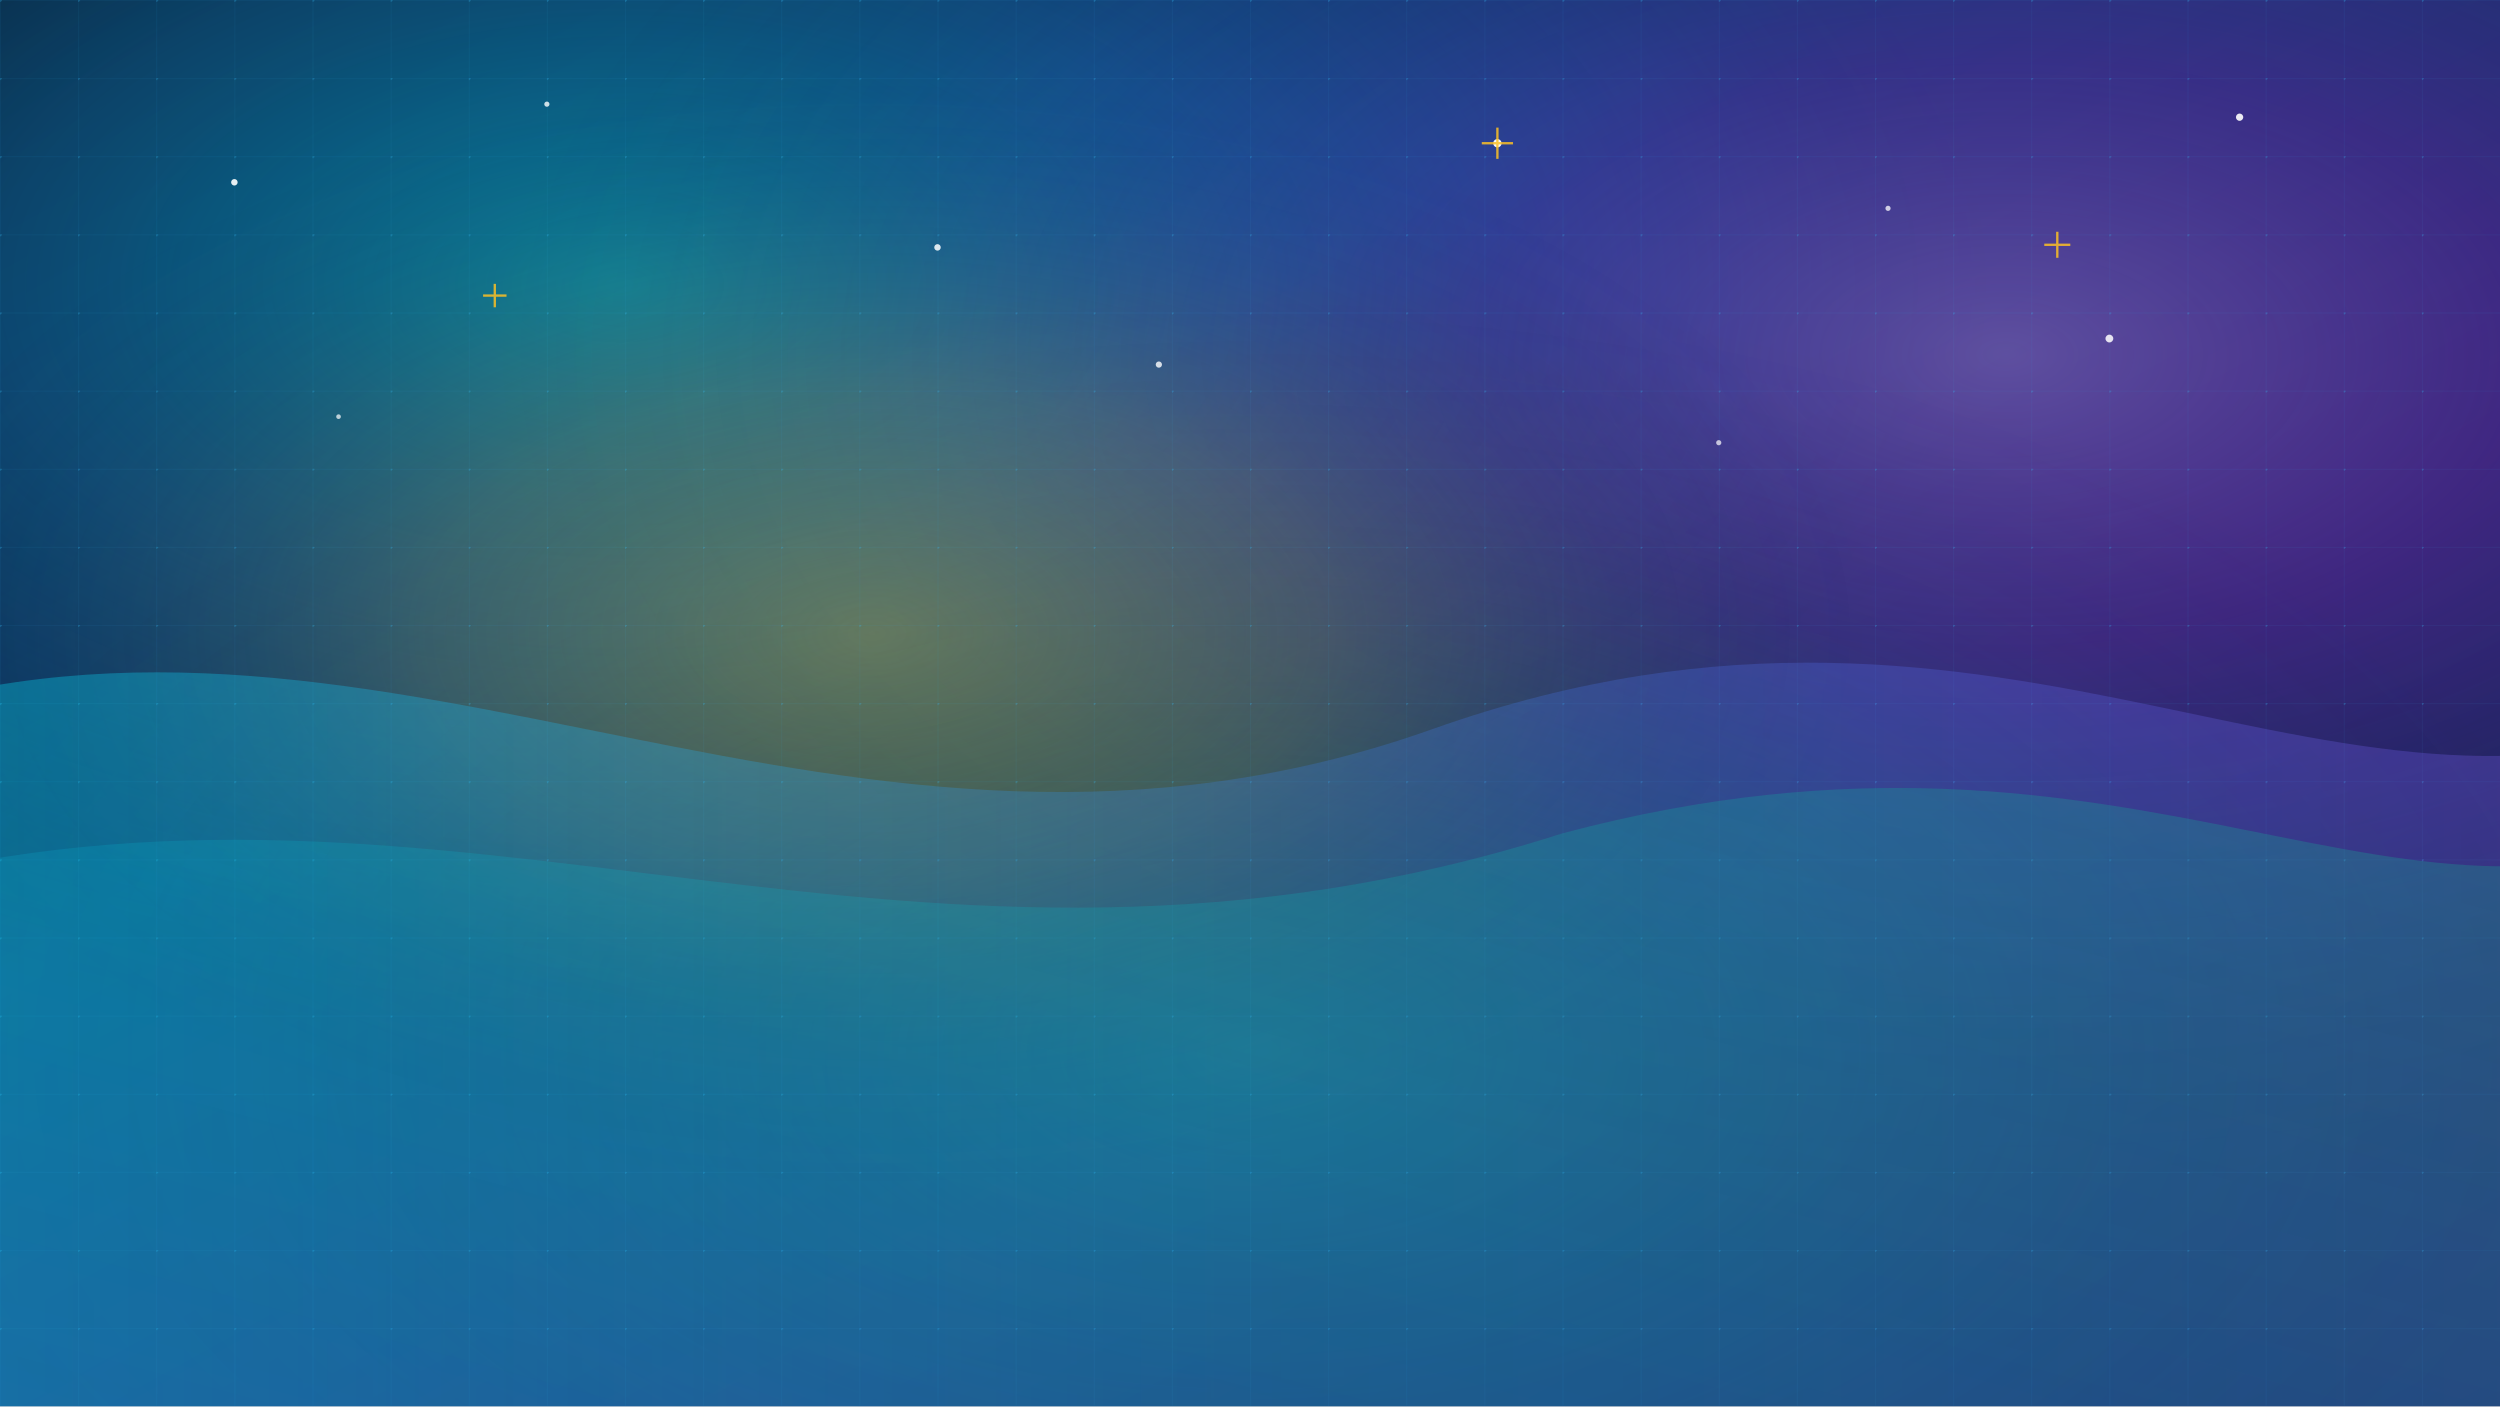
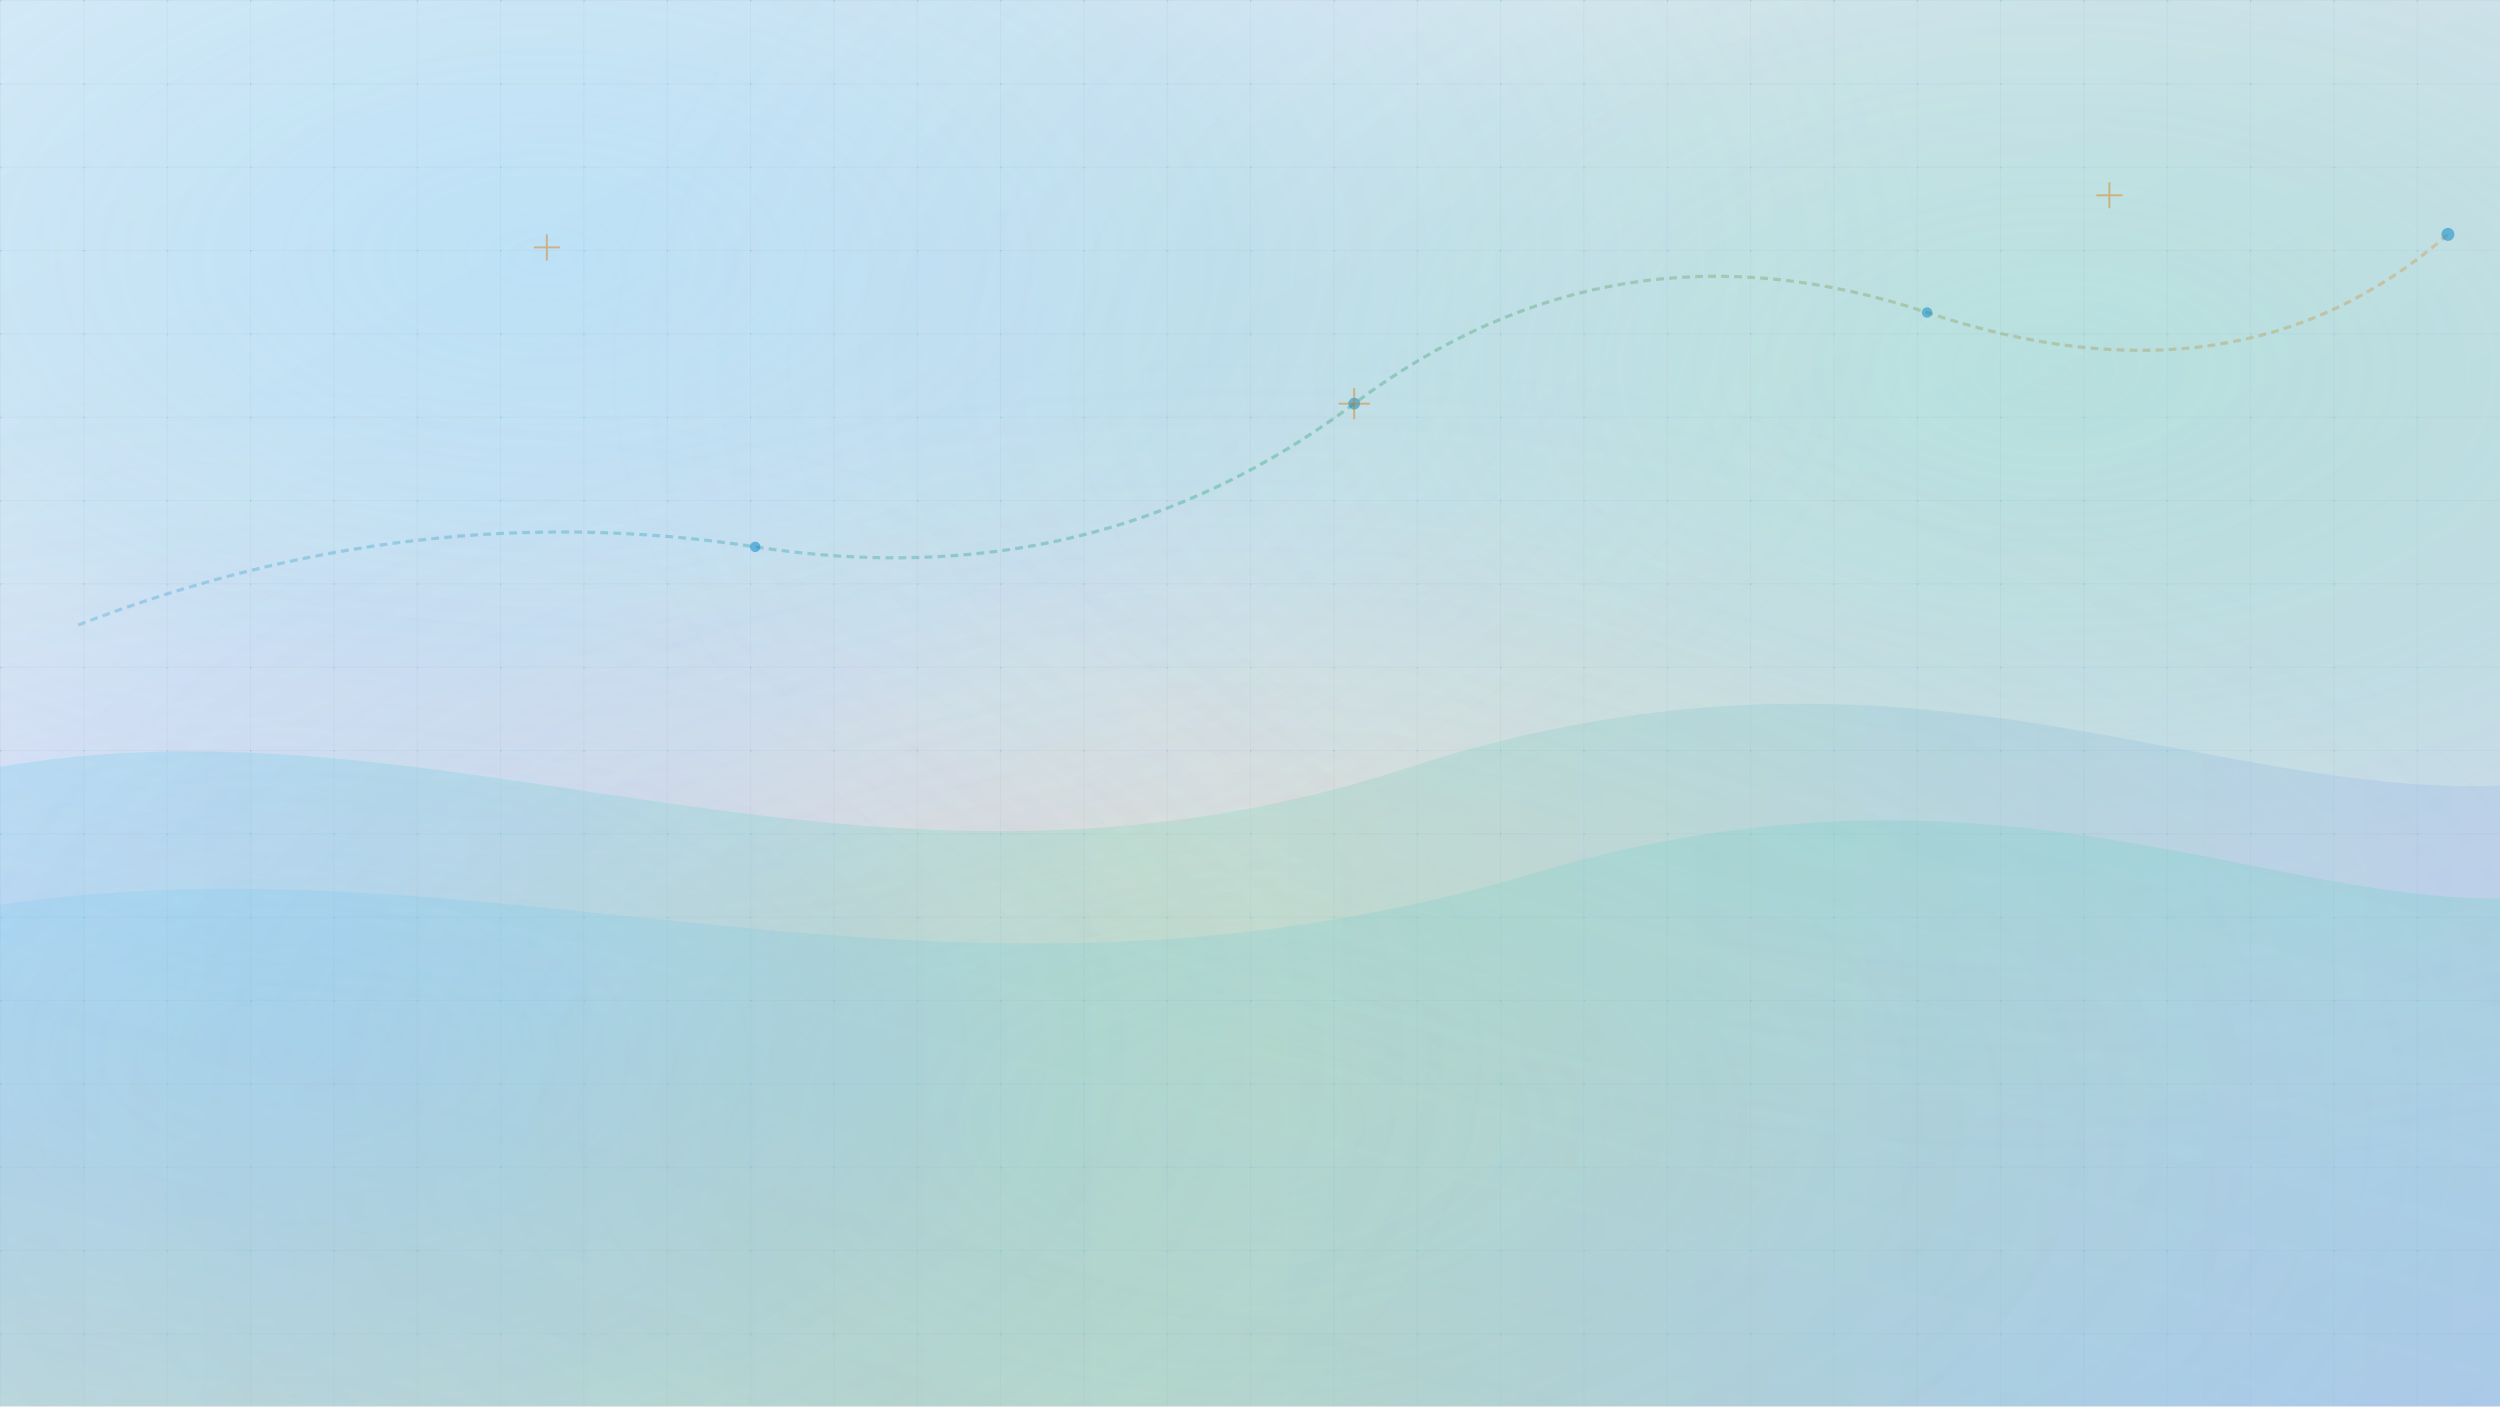
<svg xmlns="http://www.w3.org/2000/svg" viewBox="0 0 1920 1080" width="100%" height="100%" preserveAspectRatio="xMidYMid slice">
  <defs>
-     <linearGradient id="skyGrad" x1="0%" y1="0%" x2="100%" y2="100%">
-       <stop offset="0%" stop-color="#0a192f" />
-       <stop offset="35%" stop-color="#0e3464" />
-       <stop offset="65%" stop-color="#1e2258" />
-       <stop offset="100%" stop-color="#0d1b3a" />
+     <linearGradient id="soothingSky" x1="0%" y1="0%" x2="100%" y2="100%">
+       <stop offset="0%" stop-color="#e8f0f8" />
+       <stop offset="38%" stop-color="#dde7f2" />
+       <stop offset="70%" stop-color="#d3e0ed" />
+       <stop offset="100%" stop-color="#c6d5e6" />
    </linearGradient>
-     <radialGradient id="auroraCyan" cx="25%" cy="20%" r="55%">
-       <stop offset="0%" stop-color="#00f0ff" stop-opacity="0.45" />
-       <stop offset="45%" stop-color="#0ea5e9" stop-opacity="0.28" />
-       <stop offset="80%" stop-color="#0284c7" stop-opacity="0.08" />
-       <stop offset="100%" stop-color="#081226" stop-opacity="0" />
+     <radialGradient id="softCyanGlow" cx="22%" cy="18%" r="55%">
+       <stop offset="0%" stop-color="#38bdf8" stop-opacity="0.22" />
+       <stop offset="50%" stop-color="#0ea5e9" stop-opacity="0.10" />
+       <stop offset="100%" stop-color="#c6d5e6" stop-opacity="0" />
    </radialGradient>
-     <radialGradient id="auroraViolet" cx="80%" cy="25%" r="60%">
-       <stop offset="0%" stop-color="#c084fc" stop-opacity="0.42" />
-       <stop offset="35%" stop-color="#9333ea" stop-opacity="0.28" />
-       <stop offset="70%" stop-color="#4f46e5" stop-opacity="0.1" />
-       <stop offset="100%" stop-color="#081226" stop-opacity="0" />
+     <radialGradient id="softEmeraldGlow" cx="82%" cy="26%" r="58%">
+       <stop offset="0%" stop-color="#34d399" stop-opacity="0.20" />
+       <stop offset="45%" stop-color="#10b981" stop-opacity="0.09" />
+       <stop offset="100%" stop-color="#c6d5e6" stop-opacity="0" />
    </radialGradient>
-     <radialGradient id="auroraEmerald" cx="50%" cy="75%" r="55%">
-       <stop offset="0%" stop-color="#10b981" stop-opacity="0.4" />
-       <stop offset="40%" stop-color="#059669" stop-opacity="0.22" />
-       <stop offset="75%" stop-color="#047857" stop-opacity="0.06" />
-       <stop offset="100%" stop-color="#081226" stop-opacity="0" />
+     <radialGradient id="softAmberGlow" cx="50%" cy="80%" r="55%">
+       <stop offset="0%" stop-color="#fbbf24" stop-opacity="0.16" />
+       <stop offset="40%" stop-color="#f59e0b" stop-opacity="0.08" />
+       <stop offset="100%" stop-color="#c6d5e6" stop-opacity="0" />
    </radialGradient>
-     <radialGradient id="goldenSpark" cx="35%" cy="45%" r="40%">
-       <stop offset="0%" stop-color="#fbbf24" stop-opacity="0.35" />
-       <stop offset="45%" stop-color="#f59e0b" stop-opacity="0.18" />
-       <stop offset="100%" stop-color="#081226" stop-opacity="0" />
+     <radialGradient id="softIndigoGlow" cx="12%" cy="75%" r="48%">
+       <stop offset="0%" stop-color="#818cf8" stop-opacity="0.16" />
+       <stop offset="50%" stop-color="#6366f1" stop-opacity="0.06" />
+       <stop offset="100%" stop-color="#c6d5e6" stop-opacity="0" />
    </radialGradient>
-     <pattern id="grid" width="60" height="60" patternUnits="userSpaceOnUse">
-       <path d="M 60 0 L 0 0 0 60" fill="none" stroke="rgba(56, 189, 248, 0.12)" stroke-width="1" />
-       <circle cx="0" cy="0" r="1.5" fill="rgba(56, 189, 248, 0.35)" />
+     <pattern id="calmGrid" width="64" height="64" patternUnits="userSpaceOnUse">
+       <path d="M 64 0 L 0 0 0 64" fill="none" stroke="rgba(148, 163, 184, 0.16)" stroke-width="1" />
+       <circle cx="0" cy="0" r="1.5" fill="rgba(56, 189, 248, 0.25)" />
    </pattern>
-     <linearGradient id="waveGrad1" x1="0%" y1="0%" x2="100%" y2="0%">
-       <stop offset="0%" stop-color="#00f0ff" stop-opacity="0.32" />
-       <stop offset="50%" stop-color="#3b82f6" stop-opacity="0.24" />
-       <stop offset="100%" stop-color="#8b5cf6" stop-opacity="0.28" />
+     <linearGradient id="wave1" x1="0%" y1="0%" x2="100%" y2="0%">
+       <stop offset="0%" stop-color="#38bdf8" stop-opacity="0.18" />
+       <stop offset="45%" stop-color="#34d399" stop-opacity="0.15" />
+       <stop offset="100%" stop-color="#818cf8" stop-opacity="0.16" />
    </linearGradient>
-     <linearGradient id="waveGrad2" x1="100%" y1="0%" x2="0%" y2="100%">
-       <stop offset="0%" stop-color="#10b981" stop-opacity="0.28" />
-       <stop offset="50%" stop-color="#06b6d4" stop-opacity="0.2" />
-       <stop offset="100%" stop-color="#3b82f6" stop-opacity="0.22" />
+     <linearGradient id="wave2" x1="100%" y1="0%" x2="0%" y2="100%">
+       <stop offset="0%" stop-color="#34d399" stop-opacity="0.16" />
+       <stop offset="50%" stop-color="#38bdf8" stop-opacity="0.12" />
+       <stop offset="100%" stop-color="#fbbf24" stop-opacity="0.14" />
+     </linearGradient>
+     <linearGradient id="chartStroke" x1="0%" y1="0%" x2="100%" y2="0%">
+       <stop offset="0%" stop-color="#0284c7" stop-opacity="0.4" />
+       <stop offset="50%" stop-color="#059669" stop-opacity="0.5" />
+       <stop offset="100%" stop-color="#d97706" stop-opacity="0.45" />
    </linearGradient>
  </defs>
-   <rect width="100%" height="100%" fill="url(#skyGrad)" />
-   <rect width="100%" height="100%" fill="url(#auroraCyan)" />
-   <rect width="100%" height="100%" fill="url(#auroraViolet)" />
-   <rect width="100%" height="100%" fill="url(#auroraEmerald)" />
-   <rect width="100%" height="100%" fill="url(#goldenSpark)" />
-   <g opacity="0.75">
-     <rect width="100%" height="100%" fill="url(#grid)" />
+   <rect width="100%" height="100%" fill="url(#soothingSky)" />
+   <rect width="100%" height="100%" fill="url(#softCyanGlow)" />
+   <rect width="100%" height="100%" fill="url(#softEmeraldGlow)" />
+   <rect width="100%" height="100%" fill="url(#softAmberGlow)" />
+   <rect width="100%" height="100%" fill="url(#softIndigoGlow)" />
+   <rect width="100%" height="100%" fill="url(#calmGrid)" />
+   <path d="M-120,620 C280,480 620,740 1080,590 C1540,440 1780,690 2080,570 L2080,1200 L-120,1200 Z" fill="url(#wave1)" />
+   <path d="M-120,720 C320,600 680,820 1180,670 C1620,540 1840,780 2080,650 L2080,1200 L-120,1200 Z" fill="url(#wave2)" />
+   <path d="M60,480 Q320,380 580,420 T1040,310 T1480,240 T1880,180" fill="none" stroke="url(#chartStroke)" stroke-width="2.5" stroke-dasharray="6,4" opacity="0.6" />
+   <g fill="#0284c7" opacity="0.5">
+     <circle cx="580" cy="420" r="4" />
+     <circle cx="1040" cy="310" r="4.5" />
+     <circle cx="1480" cy="240" r="4" />
+     <circle cx="1880" cy="180" r="5" />
  </g>
-   <path d="M-100,550 C300,420 650,720 1100,560 C1550,400 1800,680 2100,540 L2100,1200 L-100,1200 Z" fill="url(#waveGrad1)" />
-   <path d="M-100,680 C350,560 700,800 1200,640 C1650,520 1850,760 2100,620 L2100,1200 L-100,1200 Z" fill="url(#waveGrad2)" />
-   <g fill="#ffffff">
-     <circle cx="180" cy="140" r="2.5" opacity="0.9" />
-     <circle cx="420" cy="80" r="2" opacity="0.8" />
-     <circle cx="720" cy="190" r="2.5" opacity="0.85" />
-     <circle cx="1150" cy="110" r="3.2" opacity="0.95" />
-     <circle cx="1450" cy="160" r="2" opacity="0.75" />
-     <circle cx="1720" cy="90" r="2.8" opacity="0.9" />
-     <circle cx="260" cy="320" r="1.8" opacity="0.7" />
-     <circle cx="890" cy="280" r="2.4" opacity="0.8" />
-     <circle cx="1320" cy="340" r="2" opacity="0.7" />
-     <circle cx="1620" cy="260" r="3" opacity="0.85" />
-   </g>
-   <g stroke="#fbbf24" stroke-width="1.8" opacity="0.85">
-     <line x1="1150" y1="98" x2="1150" y2="122" />
-     <line x1="1138" y1="110" x2="1162" y2="110" />
-     <line x1="380" y1="218" x2="380" y2="236" />
-     <line x1="371" y1="227" x2="389" y2="227" />
-     <line x1="1580" y1="178" x2="1580" y2="198" />
-     <line x1="1570" y1="188" x2="1590" y2="188" />
+   <g stroke="#d97706" stroke-width="1.5" opacity="0.45">
+     <line x1="1040" y1="298" x2="1040" y2="322" />
+     <line x1="1028" y1="310" x2="1052" y2="310" />
+     <line x1="420" y1="180" x2="420" y2="200" />
+     <line x1="410" y1="190" x2="430" y2="190" />
+     <line x1="1620" y1="140" x2="1620" y2="160" />
+     <line x1="1610" y1="150" x2="1630" y2="150" />
  </g>
</svg>
